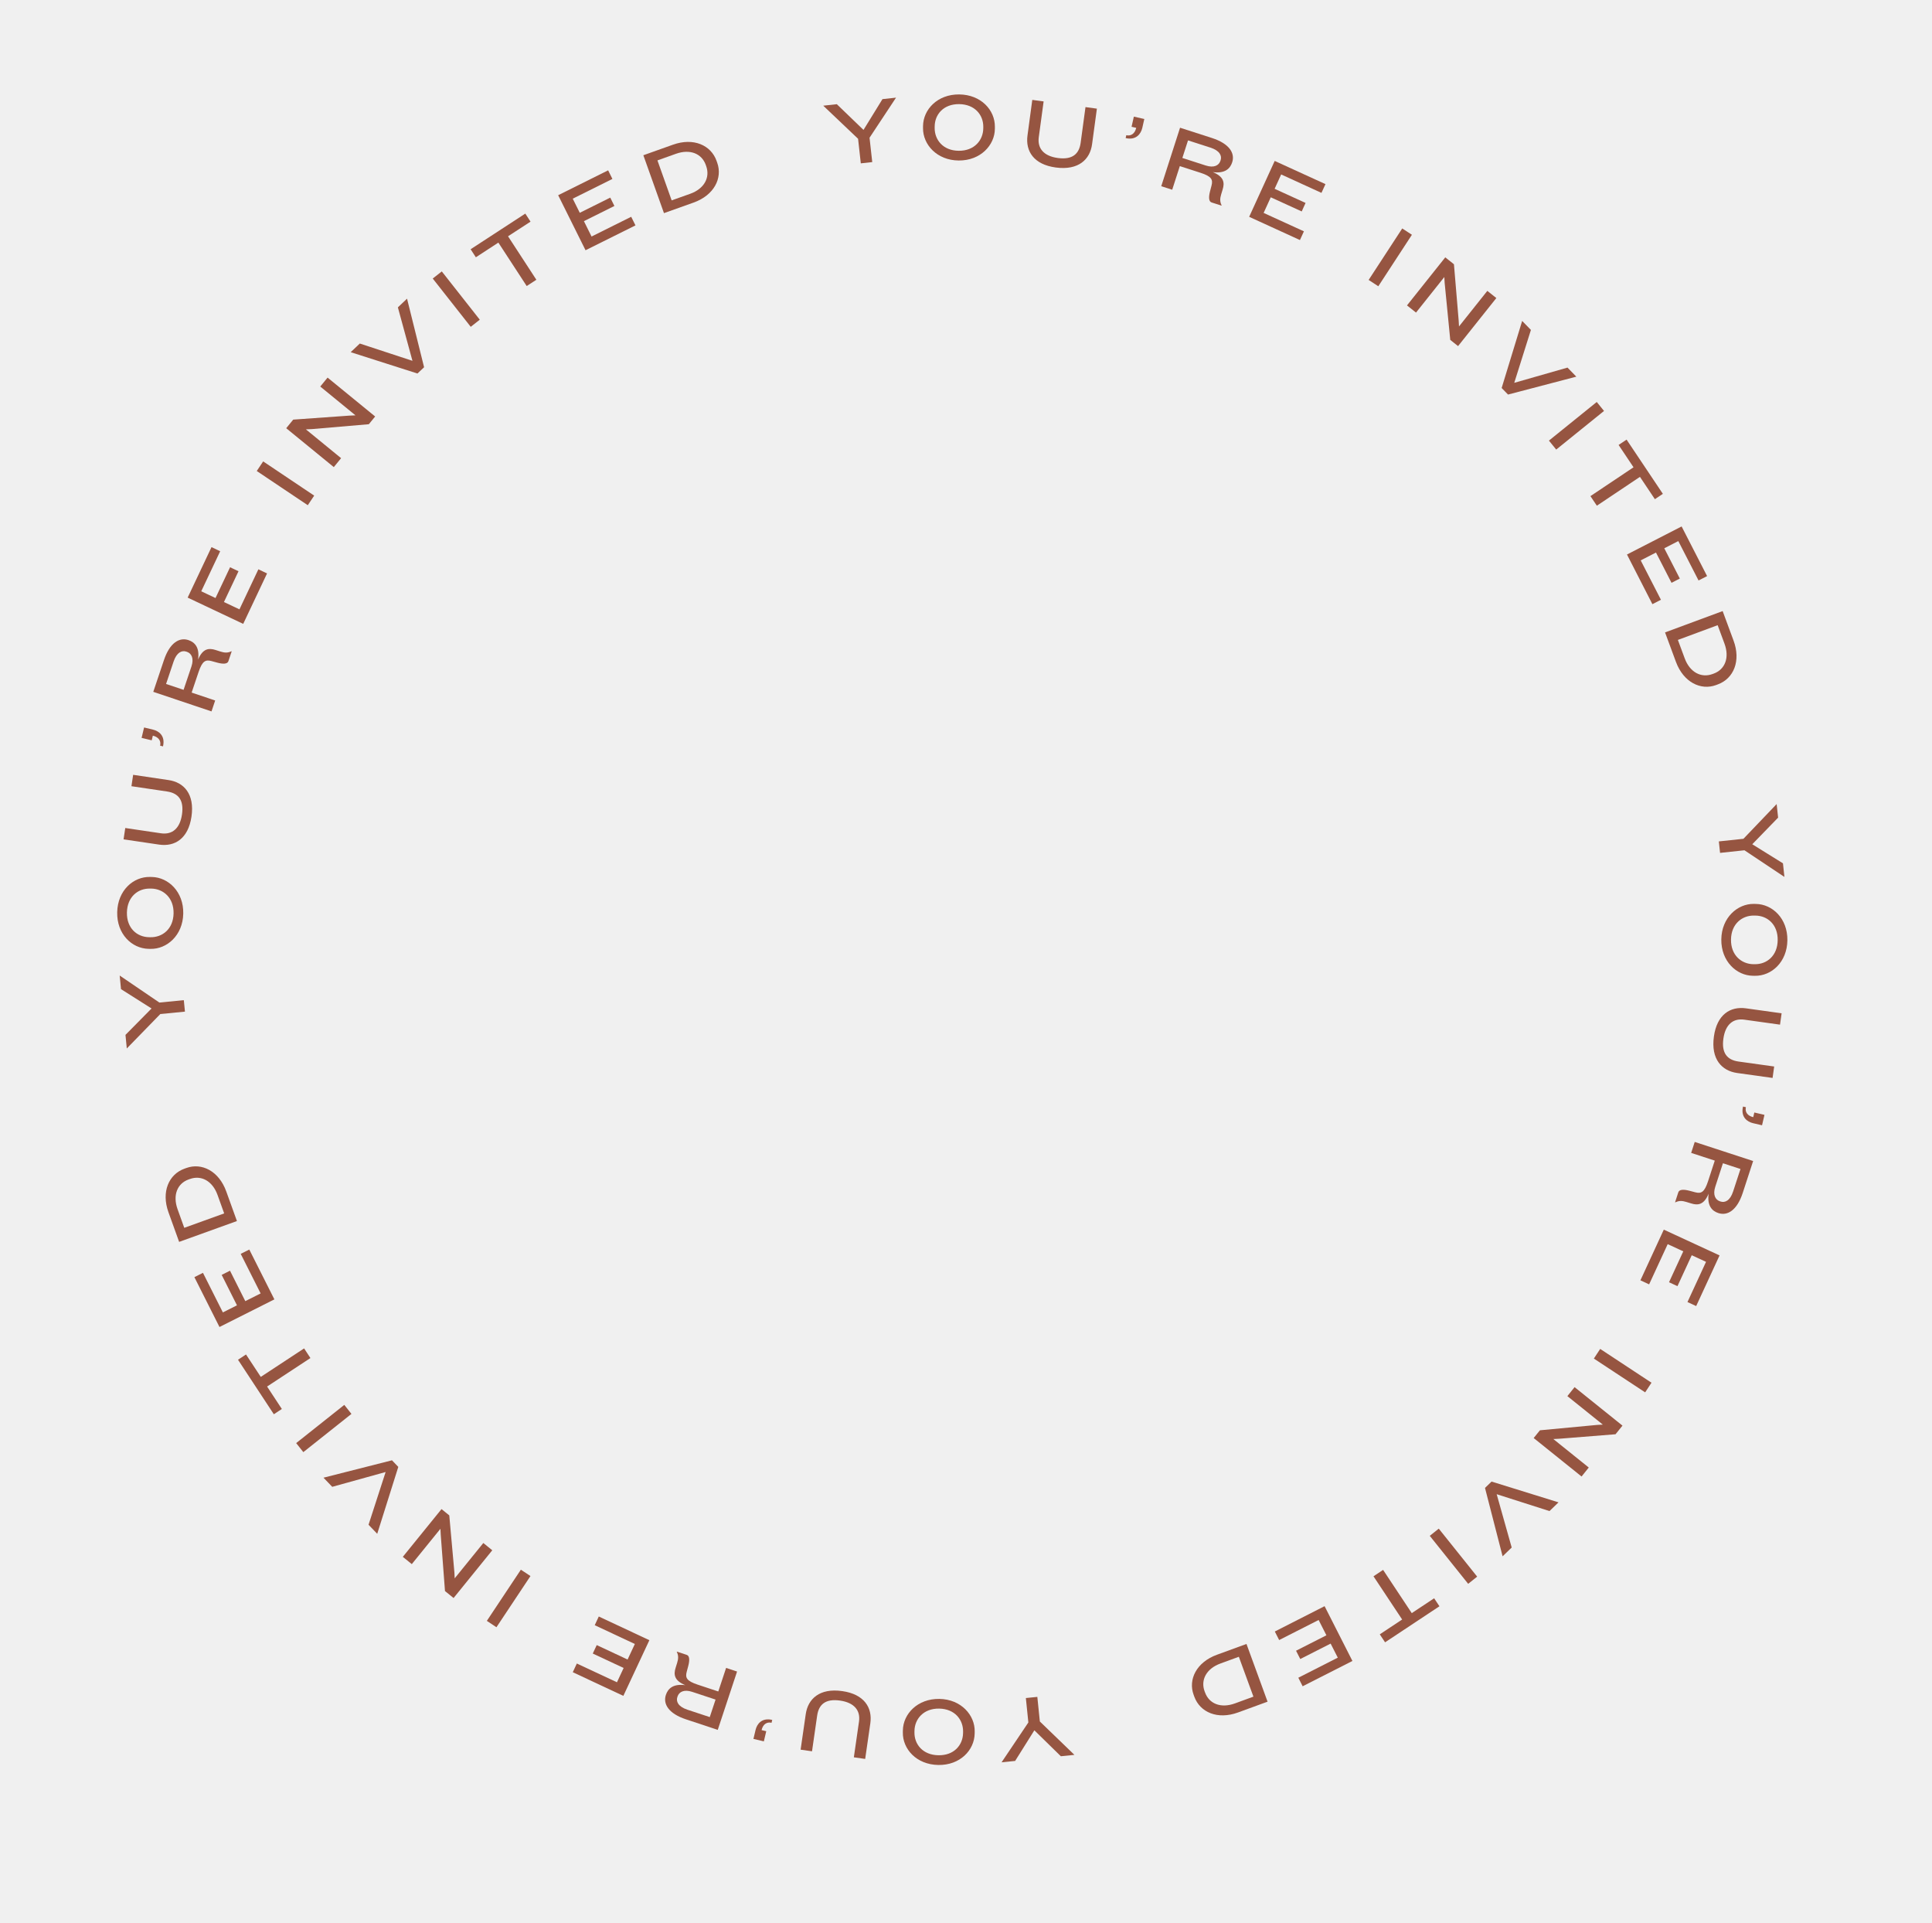
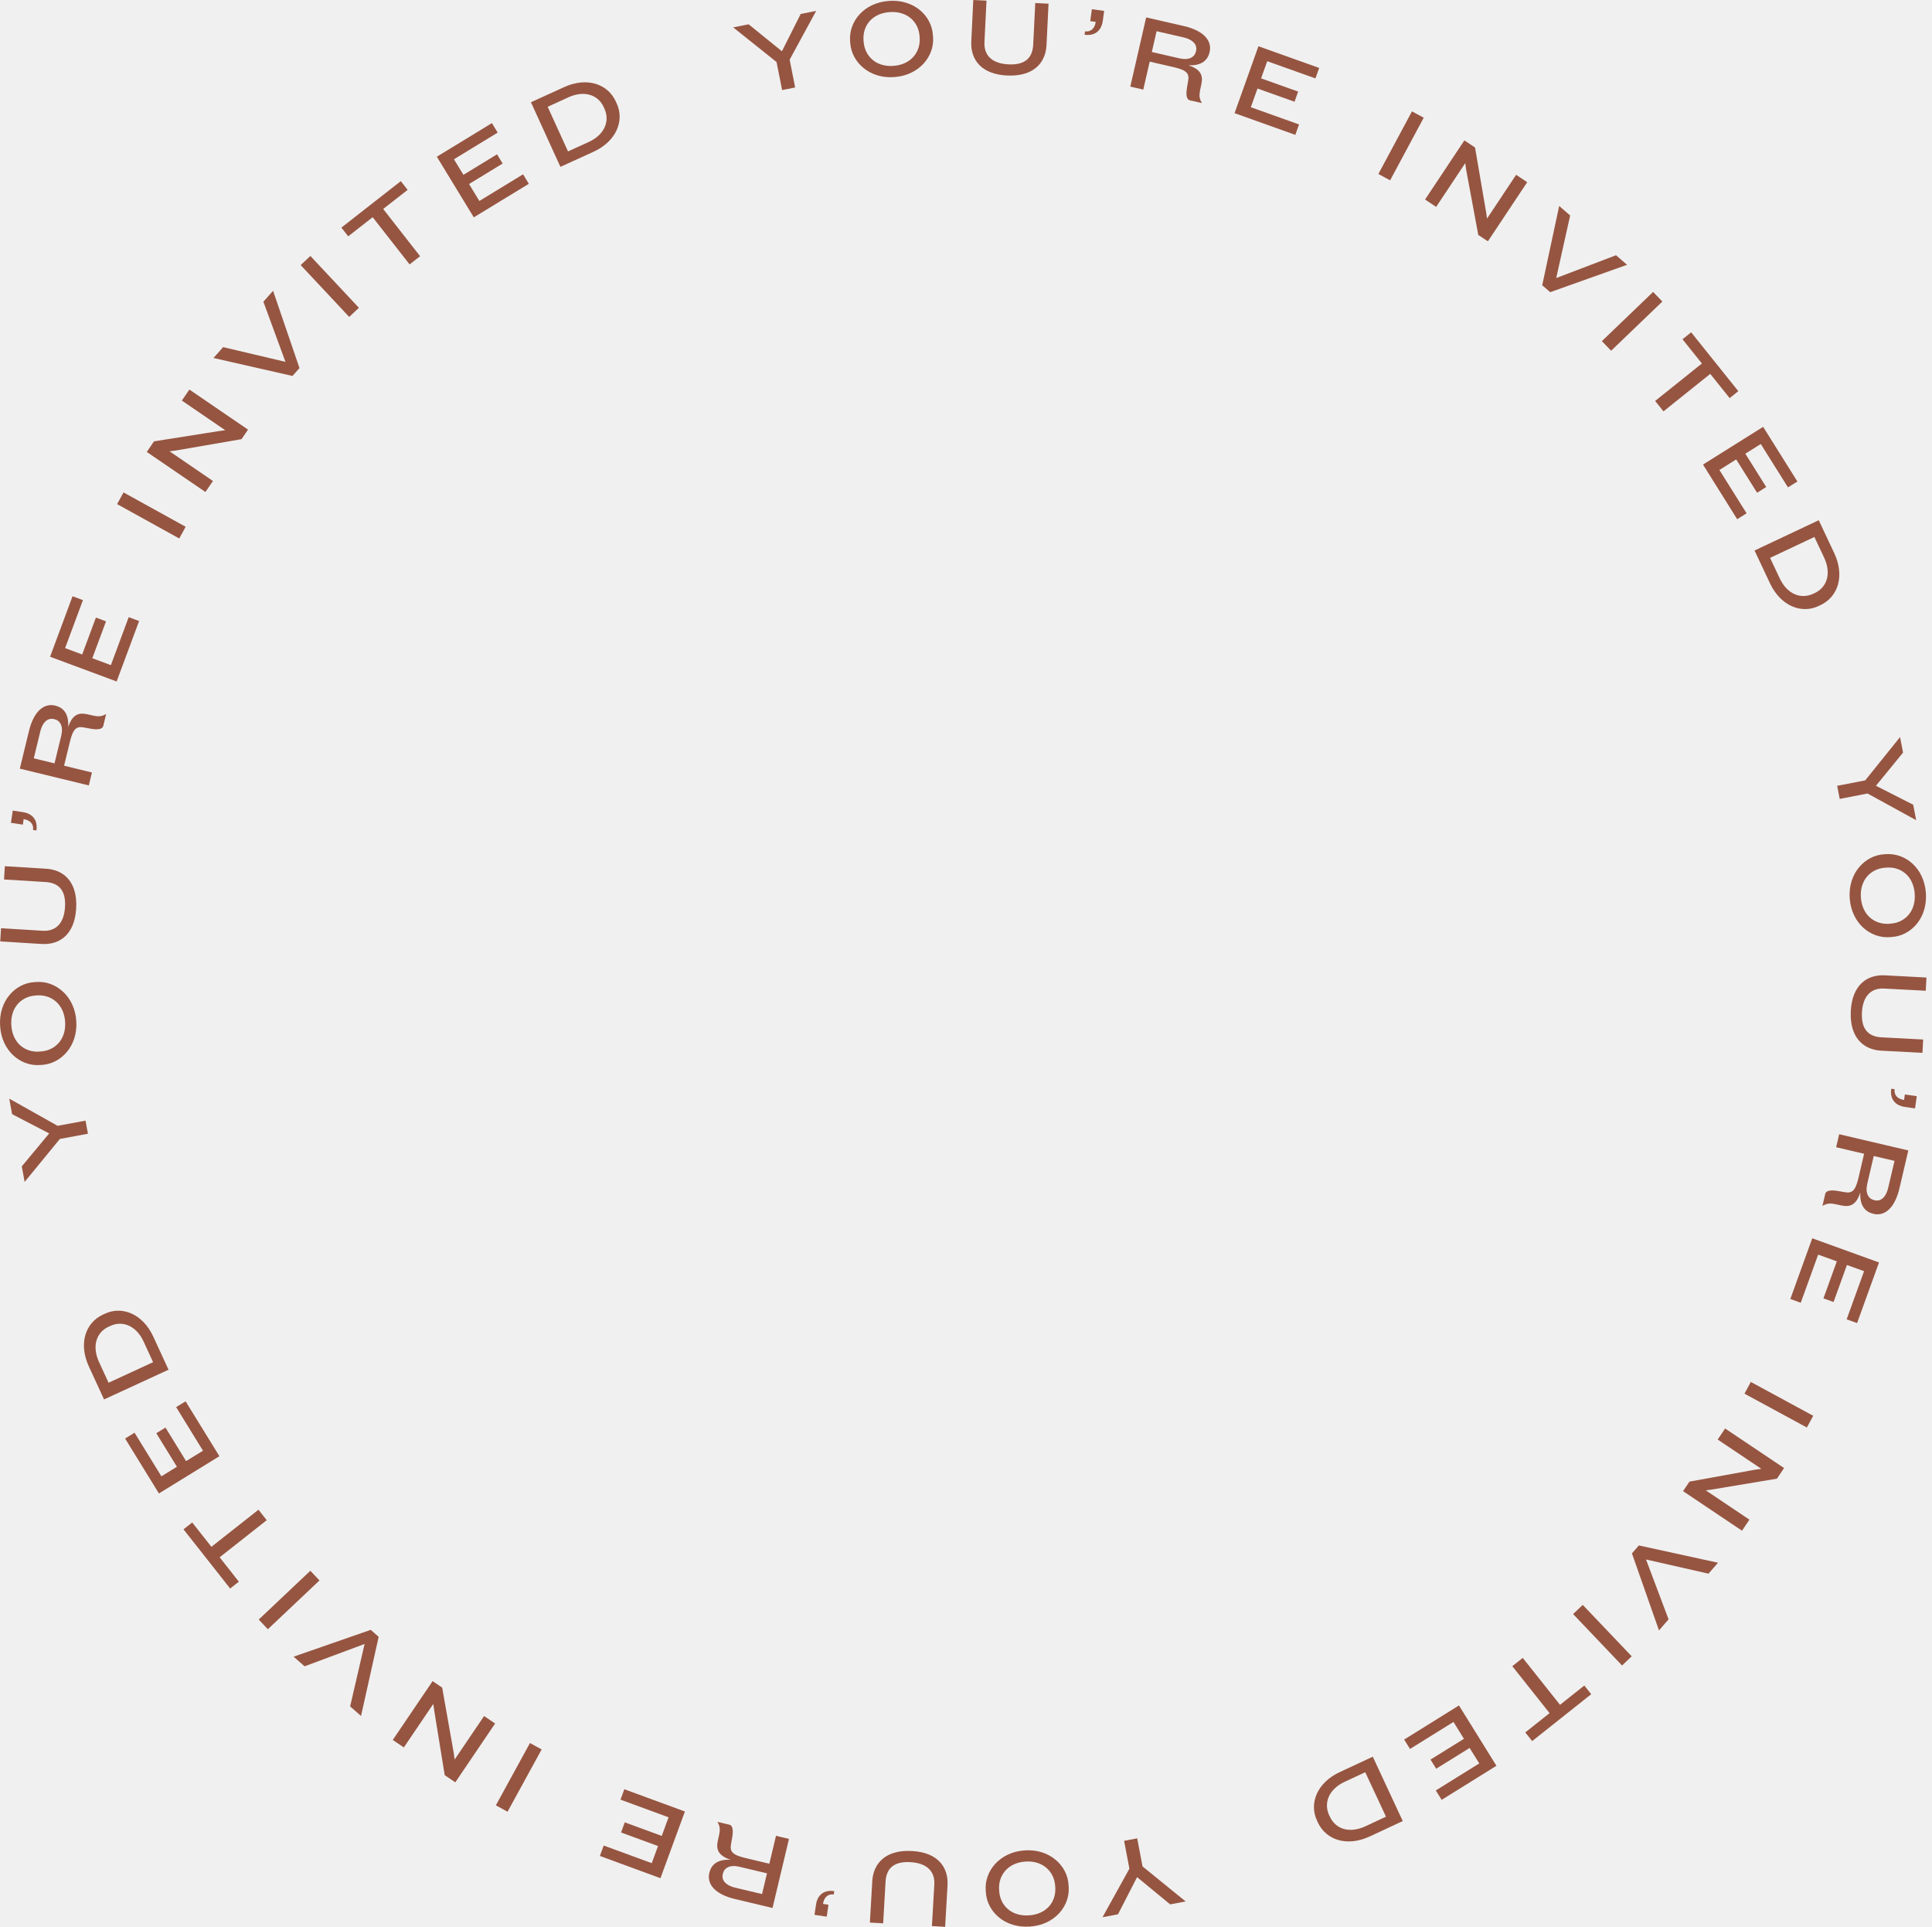
- <svg xmlns="http://www.w3.org/2000/svg" width="401" height="399" viewBox="0 0 401 399" fill="none">
-   <g clip-path="url(#clip0)">
-     <path d="M180.479 28.581L181.04 33.639L178.665 33.901L178.1 28.8L170.869 21.932L173.686 21.623L179.226 26.961L183.16 20.572L185.978 20.264L180.479 28.581Z" fill="#965541" />
-     <path d="M198.967 33.308C194.448 33.266 191.55 29.985 191.58 26.596L191.582 26.172C191.616 22.727 194.574 19.554 199.093 19.597C203.633 19.641 206.528 22.865 206.493 26.31L206.492 26.734C206.469 30.124 203.506 33.353 198.967 33.308ZM204.089 26.329C204.111 23.858 202.33 21.642 199.075 21.609C195.821 21.576 194.022 23.761 194 26.232L193.995 26.535C193.973 29.007 195.73 31.264 198.985 31.289C202.239 31.322 204.063 29.097 204.085 26.626L204.089 26.329Z" fill="#965541" />
-     <path d="M219.121 34.759C214.588 34.143 212.818 31.39 213.263 28.115L214.258 20.731L216.612 21.047L215.607 28.465C215.293 30.798 216.64 32.391 219.559 32.79C222.555 33.196 223.975 31.976 224.295 29.643L225.301 22.225L227.668 22.549L226.666 29.932C226.248 33.061 223.878 35.401 219.121 34.759Z" fill="#965541" />
-     <path d="M233.636 28.659L233.772 28.063C234.743 28.28 235.552 27.742 235.833 26.53L234.862 26.312L235.34 24.205L237.51 24.695L237.088 26.56C236.8 27.772 235.819 29.157 233.636 28.659Z" fill="#965541" />
-     <path d="M251.474 42.014C250.855 41.813 250.858 40.873 251.138 39.753L251.466 38.488C251.784 37.264 251.453 36.593 249.177 35.86L244.88 34.473L243.299 39.375L241.024 38.642L244.929 26.506L251.543 28.637C255.187 29.812 256.359 31.8 255.752 33.677C255.327 35.004 254.248 36.049 251.733 35.719C254.039 36.667 254.209 37.904 253.768 39.329L253.463 40.334C253.213 41.182 253.165 41.828 253.556 42.617L253.537 42.672L251.474 42.014ZM253.353 33.23C253.633 32.357 253.197 31.267 251.251 30.64L246.583 29.136L245.407 32.78L250.275 34.35C251.952 34.89 252.996 34.344 253.305 33.374L253.353 33.23Z" fill="#965541" />
-     <path d="M259.273 44.996L264.573 33.397L275.112 38.211L274.277 40.026L265.915 36.204L264.556 39.182L270.981 42.116L270.18 43.878L263.755 40.944L262.275 44.187L270.637 48.008L269.81 49.817L259.273 44.996Z" fill="#965541" />
-     <path d="M284.071 58.095L291.045 47.41L293.052 48.721L286.078 59.406L284.071 58.095Z" fill="#965541" />
-     <path d="M301.012 70.54L299.847 58.696L299.781 57.489L293.904 64.87L292.032 63.38L299.977 53.407L301.776 54.841L302.757 66.514L302.828 67.743L308.706 60.362L310.577 61.852L302.633 71.824L301.012 70.54Z" fill="#965541" />
-     <path d="M313.002 81.881L311.678 80.523L315.935 66.602L317.752 68.468L314.293 79.448L325.347 76.286L327.178 78.168L313.002 81.881Z" fill="#965541" />
-     <path d="M321.493 91.437L331.418 83.422L332.925 85.283L323.001 93.298L321.493 91.437Z" fill="#965541" />
-     <path d="M340.384 98.962L331.439 104.948L330.105 102.961L339.05 96.975L335.951 92.341L337.608 91.233L345.14 102.487L343.483 103.595L340.384 98.962Z" fill="#965541" />
-     <path d="M337.691 115.075L349.031 109.252L354.32 119.557L352.546 120.465L348.346 112.288L345.433 113.783L348.659 120.067L346.936 120.95L343.711 114.667L340.539 116.295L344.74 124.471L342.966 125.379L337.691 115.075Z" fill="#965541" />
-     <path d="M347.856 137.367L345.592 131.243L357.547 126.816L359.811 132.94C361.383 137.18 359.812 140.819 356.579 142.017L356.184 142.167C353.01 143.336 349.428 141.6 347.856 137.367ZM355.718 139.781C358.032 138.92 359.011 136.496 357.927 133.569L356.511 129.745L348.256 132.801L349.672 136.625C350.756 139.552 353.113 140.737 355.434 139.884L355.718 139.781Z" fill="#965541" />
-     <path d="M362.075 176.457L357.011 176.997L356.757 174.615L361.863 174.072L368.757 166.864L369.059 169.681L363.695 175.205L370.066 179.166L370.368 181.983L362.075 176.457Z" fill="#965541" />
-     <path d="M357.27 194.946C357.333 190.429 360.627 187.54 364.015 187.584L364.438 187.592C367.882 187.641 371.039 190.612 370.983 195.129C370.925 199.668 367.688 202.555 364.237 202.506L363.813 202.498C360.425 202.454 357.211 199.485 357.27 194.946ZM364.232 200.096C366.702 200.132 368.932 198.359 368.971 195.105C369.018 191.851 366.835 190.038 364.364 190.01L364.061 190.005C361.591 189.969 359.327 191.724 359.281 194.978C359.234 198.231 361.451 200.062 363.921 200.097L364.232 200.096Z" fill="#965541" />
-     <path d="M355.734 215.094C356.364 210.563 359.123 208.8 362.405 209.259L369.785 210.289L369.455 212.642L362.04 211.609C359.708 211.281 358.109 212.628 357.702 215.546C357.282 218.542 358.495 219.967 360.827 220.295L368.242 221.328L367.911 223.702L360.531 222.672C357.41 222.227 355.071 219.849 355.734 215.094Z" fill="#965541" />
-     <path d="M361.775 229.64L362.371 229.776C362.147 230.746 362.684 231.563 363.896 231.844L364.121 230.874L366.227 231.366L365.723 233.527L363.86 233.091C362.647 232.81 361.263 231.822 361.775 229.64Z" fill="#965541" />
-     <path d="M348.347 247.43C348.548 246.811 349.495 246.815 350.608 247.102L351.872 247.436C353.095 247.754 353.766 247.43 354.513 245.155L355.914 240.859L351.014 239.258L351.753 236.982L363.877 240.943L361.719 247.556C360.529 251.198 358.535 252.362 356.666 251.749C355.34 251.317 354.302 250.232 354.638 247.724C353.684 250.03 352.44 250.192 351.016 249.744L350.011 249.439C349.171 249.183 348.518 249.134 347.729 249.518L347.674 249.499L348.347 247.43ZM357.127 249.351C357.999 249.638 359.089 249.209 359.723 247.257L361.248 242.597L357.605 241.407L356.021 246.267C355.474 247.944 356.02 248.987 356.983 249.303L357.127 249.351Z" fill="#965541" />
-     <path d="M345.334 255.184L356.907 260.532L352.053 271.046L350.245 270.212L354.1 261.867L351.131 260.495L348.169 266.911L346.416 266.103L349.377 259.687L346.142 258.193L342.287 266.539L340.479 265.705L345.334 255.184Z" fill="#965541" />
-     <path d="M332.132 279.939L342.778 286.953L341.462 288.953L330.816 281.939L332.132 279.939Z" fill="#965541" />
-     <path d="M319.622 296.826L331.469 295.711L332.675 295.645L325.319 289.734L326.815 287.87L336.756 295.855L335.316 297.646L323.64 298.578L322.405 298.641L329.761 304.552L328.266 306.416L318.325 298.431L319.622 296.826Z" fill="#965541" />
-     <path d="M308.221 308.784L309.585 307.467L323.48 311.778L321.607 313.588L310.645 310.087L313.764 321.153L311.876 322.976L308.221 308.784Z" fill="#965541" />
-     <path d="M298.626 317.236L306.595 327.193L304.728 328.686L296.759 318.729L298.626 317.236Z" fill="#965541" />
-     <path d="M291.026 336.093L285.078 327.123L287.072 325.796L293.02 334.766L297.666 331.689L298.767 333.345L287.482 340.826L286.381 339.17L291.026 336.093Z" fill="#965541" />
-     <path d="M274.928 333.323L280.705 344.695L270.375 349.947L269.475 348.174L277.669 344.01L276.182 341.091L269.879 344.294L269.003 342.572L275.306 339.369L273.692 336.192L265.498 340.356L264.598 338.582L274.928 333.323Z" fill="#965541" />
-     <path d="M252.58 343.407L258.716 341.165L263.091 353.144L256.956 355.386C252.71 356.936 249.073 355.351 247.889 352.112L247.746 351.718C246.579 348.53 248.335 344.957 252.58 343.407ZM250.125 351.258C250.971 353.578 253.394 354.571 256.326 353.502L260.157 352.1L257.13 343.826L253.3 345.228C250.368 346.297 249.169 348.653 250.015 350.973L250.125 351.258Z" fill="#965541" />
-     <path d="M213.442 357.459L212.924 352.39L215.305 352.15L215.827 357.254L223.003 364.182L220.188 364.47L214.687 359.085L210.699 365.441L207.883 365.729L213.442 357.459Z" fill="#965541" />
-     <path d="M194.982 352.572C199.498 352.649 202.372 355.956 202.306 359.349L202.298 359.772C202.235 363.215 199.251 366.365 194.736 366.28C190.2 366.201 187.328 362.951 187.391 359.508L187.399 359.085C187.457 355.691 190.446 352.492 194.982 352.572ZM189.801 359.503C189.758 361.973 191.516 364.208 194.768 364.262C198.021 364.323 199.84 362.147 199.889 359.685L199.894 359.382C199.937 356.912 198.196 354.643 194.944 354.582C191.692 354.522 189.848 356.73 189.805 359.2L189.801 359.503Z" fill="#965541" />
-     <path d="M174.835 350.952C179.365 351.603 181.112 354.375 180.64 357.648L179.574 365.026L177.222 364.689L178.291 357.277C178.625 354.945 177.287 353.339 174.369 352.919C171.375 352.485 169.943 353.69 169.608 356.028L168.54 363.441L166.173 363.103L167.239 355.726C167.691 352.599 170.075 350.267 174.835 350.952Z" fill="#965541" />
-     <path d="M160.281 356.929L160.138 357.524C159.169 357.293 158.352 357.83 158.071 359.043L159.041 359.274L158.542 361.38L156.381 360.869L156.824 359.006C157.105 357.794 158.099 356.416 160.281 356.929Z" fill="#965541" />
-     <path d="M142.54 343.433C143.159 343.635 143.148 344.581 142.861 345.701L142.527 346.958C142.203 348.181 142.526 348.852 144.8 349.606L149.087 351.027L150.709 346.135L152.983 346.889L148.974 358.995L142.379 356.81C138.745 355.607 137.588 353.614 138.208 351.738C138.647 350.412 139.732 349.382 142.239 349.724C139.934 348.763 139.779 347.52 140.234 346.097L140.546 345.092C140.802 344.252 140.858 343.599 140.474 342.81L140.493 342.755L142.54 343.433ZM140.585 352.204C140.298 353.076 140.72 354.166 142.664 354.806L147.316 356.344L148.519 352.709L143.668 351.105C141.999 350.552 140.949 351.09 140.632 352.059L140.585 352.204Z" fill="#965541" />
-     <path d="M134.782 340.385L129.38 351.94L118.885 347.03L119.726 345.223L128.054 349.119L129.439 346.15L123.034 343.155L123.856 341.402L130.261 344.398L131.768 341.171L123.441 337.275L124.281 335.468L134.782 340.385Z" fill="#965541" />
-     <path d="M110.101 327.076L103.041 337.697L101.049 336.374L108.11 325.753L110.101 327.076Z" fill="#965541" />
-     <path d="M93.251 314.483L94.316 326.34L94.374 327.547L100.319 320.214L102.174 321.724L94.143 331.632L92.36 330.186L91.478 318.5L91.415 317.265L85.471 324.597L83.608 323.088L91.639 313.179L93.251 314.483Z" fill="#965541" />
-     <path d="M81.36 303.052L82.669 304.423L78.296 318.306L76.493 316.427L80.041 305.483L68.959 308.557L67.144 306.663L81.36 303.052Z" fill="#965541" />
-     <path d="M72.945 293.425L62.958 301.357L61.472 299.483L71.46 291.552L72.945 293.425Z" fill="#965541" />
-     <path d="M54.126 285.744L63.12 279.833L64.432 281.832L55.437 287.743L58.499 292.402L56.836 293.495L49.401 282.186L51.063 281.092L54.126 285.744Z" fill="#965541" />
-     <path d="M56.95 269.657L45.554 275.389L40.346 265.042L42.126 264.149L46.26 272.362L49.185 270.89L46.011 264.575L47.739 263.706L50.913 270.021L54.096 268.422L49.962 260.209L51.742 259.316L56.95 269.657Z" fill="#965541" />
-     <path d="M46.963 247.26L49.177 253.4L37.181 257.725L34.968 251.584C33.433 247.333 35.038 243.705 38.283 242.535L38.677 242.392C41.864 241.239 45.435 243.009 46.963 247.26ZM39.129 244.777C36.803 245.616 35.803 248.031 36.865 250.97L38.245 254.806L46.529 251.816L45.149 247.98C44.088 245.041 41.739 243.836 39.42 244.675L39.129 244.777Z" fill="#965541" />
-     <path d="M33.08 208.057L38.153 207.56L38.387 209.94L33.277 210.441L26.317 217.587L26.044 214.765L31.454 209.288L25.115 205.273L24.842 202.451L33.08 208.057Z" fill="#965541" />
-     <path d="M38.036 189.616C37.937 194.137 34.618 196.996 31.233 196.917L30.809 196.909C27.361 196.831 24.227 193.834 24.326 189.313C24.426 184.778 27.683 181.914 31.131 181.991L31.555 181.999C34.947 182.079 38.137 185.081 38.036 189.616ZM31.122 184.407C28.653 184.35 26.411 186.108 26.343 189.359C26.275 192.618 28.435 194.443 30.904 194.493L31.208 194.498C33.676 194.555 35.959 192.822 36.027 189.563C36.095 186.305 33.894 184.462 31.425 184.405L31.122 184.407Z" fill="#965541" />
-     <path d="M39.739 169.496C39.066 174.025 36.296 175.758 33.016 175.278L25.648 174.185L25.999 171.834L33.402 172.93C35.733 173.271 37.344 171.947 37.772 169.03C38.213 166.037 37.015 164.606 34.685 164.257L27.282 163.161L27.634 160.796L35.002 161.889C38.127 162.348 40.444 164.745 39.739 169.496Z" fill="#965541" />
-     <path d="M33.83 154.891L33.234 154.748C33.466 153.779 32.935 152.963 31.724 152.668L31.492 153.637L29.388 153.131L29.906 150.971L31.768 151.421C32.98 151.709 34.349 152.71 33.83 154.891Z" fill="#965541" />
-     <path d="M47.404 137.22C47.195 137.838 46.25 137.82 45.137 137.527L43.881 137.185C42.658 136.854 41.988 137.178 41.221 139.444L39.778 143.729L44.66 145.372L43.9 147.638L31.814 143.574L34.027 136.988C35.251 133.355 37.249 132.213 39.117 132.84C40.443 133.286 41.472 134.378 41.109 136.883C42.083 134.586 43.326 134.438 44.749 134.893L45.753 135.213C46.593 135.475 47.245 135.532 48.033 135.154L48.088 135.173L47.404 137.22ZM38.644 135.223C37.772 134.929 36.683 135.351 36.028 137.294L34.469 141.944L38.103 143.161L39.735 138.313C40.295 136.644 39.757 135.594 38.795 135.271L38.644 135.223Z" fill="#965541" />
-     <path d="M50.48 129.471L38.95 124.021L43.9 113.543L45.699 114.398L41.77 122.709L44.73 124.108L47.753 117.719L49.504 118.548L46.482 124.937L49.7 126.458L53.63 118.147L55.429 119.001L50.48 129.471Z" fill="#965541" />
-     <path d="M63.882 104.846L53.293 97.746L54.623 95.754L65.212 102.855L63.882 104.846Z" fill="#965541" />
-     <path d="M76.555 88.037L64.696 89.053L63.49 89.104L70.798 95.082L69.282 96.937L59.406 88.866L60.859 87.083L72.547 86.251L73.781 86.195L66.473 80.217L67.99 78.362L77.866 86.433L76.555 88.037Z" fill="#965541" />
-     <path d="M88.023 76.213L86.646 77.514L72.789 73.087L74.681 71.292L85.608 74.881L82.583 63.789L84.484 61.981L88.023 76.213Z" fill="#965541" />
-     <path d="M97.704 67.824L89.818 57.804L91.697 56.326L99.583 66.346L97.704 67.824Z" fill="#965541" />
-     <path d="M105.446 49.036L111.326 58.057L109.32 59.361L103.439 50.348L98.768 53.394L97.682 51.725L109.03 44.328L110.116 45.997L105.446 49.036Z" fill="#965541" />
-     <path d="M121.533 51.932L115.852 40.512L126.224 35.348L127.109 37.134L118.878 41.231L120.336 44.162L126.663 41.011L127.524 42.745L121.197 45.897L122.781 49.086L131.012 44.989L131.897 46.775L121.533 51.932Z" fill="#965541" />
-     <path d="M143.963 42.039L137.811 44.231L133.531 32.217L139.683 30.026C143.94 28.505 147.567 30.125 148.722 33.375L148.864 33.769C150.004 36.955 148.22 40.519 143.963 42.039ZM146.481 34.207C145.649 31.882 143.235 30.869 140.297 31.916L136.456 33.289L139.409 41.584L143.251 40.218C146.188 39.171 147.408 36.824 146.583 34.499L146.481 34.207Z" fill="#965541" />
-   </g>
-   <defs>
-     <clipPath id="clip0">
-       <rect x="31.555" width="370.45" height="368.26" transform="rotate(4.91546 31.5547 0)" fill="white" />
-     </clipPath>
-   </defs>
+ <svg xmlns="http://www.w3.org/2000/svg" width="347" height="346" viewBox="0 0 347 346" fill="none">
+   <path d="M141.825 10.715L142.818 15.707L140.474 16.171L139.474 11.138L131.681 4.914L134.461 4.365L140.438 9.209L143.811 2.506L146.591 1.957L141.825 10.715Z" fill="#965541" />
+   <path d="M160.65 13.841C156.145 14.186 152.977 11.166 152.716 7.787L152.681 7.364C152.421 3.928 155.096 0.514 159.601 0.169C164.128 -0.176 167.289 2.788 167.549 6.224L167.585 6.646C167.852 10.025 165.177 13.496 160.65 13.841ZM165.156 6.449C164.966 3.985 163.002 1.929 159.756 2.175C156.511 2.422 154.906 4.752 155.096 7.216L155.117 7.519C155.307 9.983 157.25 12.081 160.495 11.828C163.741 11.581 165.367 9.209 165.177 6.745L165.156 6.449Z" fill="#965541" />
+   <path d="M180.855 13.559C176.286 13.334 174.287 10.743 174.449 7.442L174.808 0L177.18 0.113L176.814 7.589C176.701 9.941 178.18 11.412 181.122 11.56C184.143 11.708 185.452 10.37 185.572 8.019L185.938 0.542L188.324 0.662L187.958 8.103C187.81 11.257 185.649 13.792 180.855 13.559Z" fill="#965541" />
+   <path d="M194.794 6.238L194.878 5.632C195.864 5.766 196.624 5.16 196.8 3.928L195.815 3.795L196.11 1.654L198.314 1.957L198.053 3.851C197.87 5.083 197.012 6.547 194.794 6.238Z" fill="#965541" />
+   <path d="M213.71 18.016C213.076 17.868 212.999 16.932 213.182 15.791L213.4 14.503C213.611 13.257 213.224 12.616 210.894 12.081L206.494 11.067L205.34 16.087L203.009 15.552L205.86 3.126L212.633 4.682C216.364 5.541 217.702 7.42 217.258 9.342C216.948 10.701 215.963 11.835 213.428 11.722C215.808 12.468 216.083 13.686 215.766 15.144L215.547 16.171C215.371 17.037 215.379 17.685 215.836 18.438L215.822 18.495L213.71 18.016ZM214.829 9.103C215.034 8.209 214.506 7.16 212.513 6.702L207.733 5.604L206.874 9.335L211.859 10.483C213.576 10.877 214.569 10.243 214.794 9.251L214.829 9.103Z" fill="#965541" />
+   <path d="M221.736 20.318L226.023 8.307L236.935 12.201L236.259 14.081L227.6 10.99L226.502 14.073L233.155 16.446L232.507 18.269L225.854 15.897L224.657 19.255L233.317 22.346L232.648 24.218L221.736 20.318Z" fill="#965541" />
+   <path d="M247.565 31.245L253.599 20.001L255.711 21.135L249.677 32.378L247.565 31.245Z" fill="#965541" />
+   <path d="M265.51 42.192L263.335 30.491L263.166 29.294L257.943 37.151L255.95 35.828L263.011 25.211L264.926 26.485L266.904 38.031L267.08 39.249L272.304 31.392L274.296 32.716L267.235 43.333L265.51 42.192Z" fill="#965541" />
+   <path d="M278.428 52.464L276.992 51.225L280.04 36.989L282.012 38.693L279.505 49.929L290.248 45.832L292.234 47.55L278.428 52.464Z" fill="#965541" />
+   <path d="M287.708 61.257L296.909 52.422L298.57 54.147L289.369 62.982L287.708 61.257Z" fill="#965541" />
+   <path d="M307.173 67.136L298.774 73.866L297.274 72.001L305.673 65.27L302.188 60.919L303.744 59.673L312.213 70.24L310.657 71.487L307.173 67.136Z" fill="#965541" />
+   <path d="M305.871 83.42L316.67 76.647L322.823 86.461L321.133 87.517L316.247 79.731L313.474 81.47L317.226 87.454L315.586 88.482L311.833 82.498L308.813 84.391L313.699 92.178L312.009 93.234L305.871 83.42Z" fill="#965541" />
+   <path d="M317.909 104.759L315.128 98.852L326.659 93.417L329.44 99.324C331.369 103.414 330.116 107.174 326.997 108.645L326.617 108.828C323.555 110.264 319.838 108.842 317.909 104.759ZM325.948 106.491C328.18 105.435 328.947 102.935 327.617 100.112L325.878 96.423L317.916 100.176L319.655 103.865C320.985 106.688 323.435 107.667 325.674 106.618L325.948 106.491Z" fill="#965541" />
+   <path d="M335.424 142.488L330.426 143.459L329.968 141.108L335.009 140.129L341.26 132.357L341.802 135.138L336.931 141.101L343.619 144.501L344.161 147.282L335.424 142.488Z" fill="#965541" />
+   <path d="M332.221 161.32C331.897 156.814 334.931 153.653 338.311 153.407L338.733 153.379C342.169 153.132 345.569 155.822 345.9 160.328C346.231 164.854 343.253 168.008 339.81 168.255L339.388 168.283C336.009 168.529 332.552 165.847 332.221 161.32ZM339.599 165.854C342.063 165.678 344.133 163.721 343.893 160.475C343.661 157.23 341.331 155.611 338.867 155.794L338.564 155.815C336.1 155.991 333.995 157.934 334.227 161.179C334.46 164.425 336.825 166.058 339.289 165.882L339.599 165.854Z" fill="#965541" />
+   <path d="M332.418 181.526C332.657 176.957 335.255 174.964 338.564 175.14L346.005 175.534L345.878 177.907L338.402 177.513C336.05 177.386 334.572 178.865 334.417 181.807C334.255 184.828 335.586 186.144 337.937 186.271L345.414 186.665L345.287 189.059L337.846 188.665C334.699 188.489 332.164 186.32 332.418 181.526Z" fill="#965541" />
+   <path d="M339.683 195.501L340.289 195.585C340.148 196.571 340.753 197.338 341.985 197.514L342.126 196.529L344.266 196.838L343.95 199.035L342.056 198.76C340.824 198.584 339.359 197.718 339.683 195.501Z" fill="#965541" />
+   <path d="M327.828 214.376C327.976 213.742 328.919 213.664 330.052 213.855L331.341 214.08C332.587 214.291 333.227 213.911 333.777 211.581L334.804 207.18L329.785 206.005L330.327 203.674L342.745 206.582L341.161 213.355C340.289 217.086 338.402 218.417 336.487 217.966C335.128 217.649 334.002 216.657 334.121 214.129C333.368 216.509 332.143 216.776 330.686 216.452L329.658 216.234C328.799 216.051 328.145 216.058 327.391 216.509L327.335 216.495L327.828 214.376ZM336.74 215.537C337.634 215.748 338.683 215.227 339.148 213.228L340.267 208.455L336.536 207.582L335.375 212.559C334.973 214.277 335.607 215.27 336.593 215.502L336.74 215.537Z" fill="#965541" />
+   <path d="M325.491 222.359L337.48 226.696L333.545 237.587L331.672 236.911L334.798 228.266L331.721 227.154L329.321 233.8L327.504 233.145L329.905 226.499L326.554 225.288L323.428 233.933L321.556 233.258L325.491 222.359Z" fill="#965541" />
+   <path d="M314.459 248.155L325.667 254.23L324.526 256.335L313.319 250.26L314.459 248.155Z" fill="#965541" />
+   <path d="M303.442 266.051L315.149 263.925L316.346 263.756L308.51 258.497L309.841 256.511L320.429 263.615L319.148 265.523L307.595 267.452L306.37 267.621L314.206 272.88L312.875 274.865L302.287 267.762L303.442 266.051Z" fill="#965541" />
+   <path d="M293.107 278.942L294.353 277.512L308.567 280.617L306.856 282.581L295.634 280.033L299.689 290.79L297.965 292.769L293.107 278.942Z" fill="#965541" />
+   <path d="M284.272 288.186L293.065 297.422L291.333 299.07L282.54 289.833L284.272 288.186Z" fill="#965541" />
+   <path d="M278.316 307.624L271.621 299.196L273.494 297.704L280.189 306.131L284.554 302.667L285.793 304.223L275.19 312.643L273.951 311.087L278.316 307.624Z" fill="#965541" />
+   <path d="M262.04 306.244L268.77 317.079L258.928 323.197L257.879 321.507L265.686 316.656L263.954 313.875L257.949 317.607L256.929 315.966L262.934 312.235L261.054 309.208L253.247 314.058L252.198 312.369L262.04 306.244Z" fill="#965541" />
+   <path d="M240.638 318.205L246.559 315.445L251.944 327.005L246.024 329.765C241.927 331.673 238.167 330.406 236.71 327.28L236.534 326.9C235.098 323.823 236.541 320.113 240.638 318.205ZM238.864 326.238C239.906 328.477 242.405 329.258 245.235 327.942L248.931 326.217L245.207 318.233L241.511 319.958C238.681 321.275 237.689 323.725 238.73 325.963L238.864 326.238Z" fill="#965541" />
+   <path d="M202.847 335.559L201.897 330.554L204.248 330.11L205.206 335.151L212.95 341.438L210.169 341.966L204.227 337.073L200.799 343.747L198.018 344.275L202.847 335.559Z" fill="#965541" />
+   <path d="M184.037 332.271C188.543 331.962 191.689 335.01 191.915 338.397L191.943 338.819C192.175 342.255 189.472 345.648 184.966 345.951C180.44 346.26 177.3 343.268 177.067 339.833L177.039 339.41C176.807 336.024 179.51 332.581 184.037 332.271ZM179.468 339.622C179.637 342.086 181.58 344.162 184.825 343.937C188.071 343.719 189.697 341.396 189.535 338.939L189.514 338.636C189.345 336.172 187.416 334.06 184.171 334.278C180.925 334.496 179.278 336.855 179.447 339.319L179.468 339.622Z" fill="#965541" />
+   <path d="M163.825 332.384C168.394 332.645 170.372 335.257 170.182 338.559L169.753 346L167.38 345.866L167.81 338.39C167.943 336.038 166.472 334.553 163.529 334.384C160.509 334.208 159.186 335.531 159.052 337.89L158.622 345.366L156.236 345.233L156.665 337.791C156.848 334.637 159.024 332.11 163.825 332.384Z" fill="#965541" />
+   <path d="M149.837 339.586L149.745 340.192C148.76 340.044 147.992 340.649 147.816 341.881L148.802 342.029L148.485 344.169L146.289 343.846L146.57 341.952C146.746 340.72 147.619 339.262 149.837 339.586Z" fill="#965541" />
+   <path d="M131.005 327.66C131.638 327.808 131.709 328.751 131.519 329.892L131.293 331.173C131.075 332.419 131.455 333.06 133.786 333.616L138.179 334.665L139.375 329.653L141.706 330.209L138.749 342.614L131.99 341.001C128.266 340.114 126.943 338.228 127.4 336.306C127.724 334.947 128.717 333.827 131.244 333.954C128.865 333.194 128.604 331.969 128.935 330.511L129.16 329.484C129.343 328.625 129.343 327.97 128.893 327.217L128.907 327.16L131.005 327.66ZM129.808 336.566C129.597 337.46 130.111 338.509 132.103 338.981L136.869 340.114L137.756 336.39L132.786 335.207C131.075 334.799 130.076 335.426 129.843 336.418L129.808 336.566Z" fill="#965541" />
+   <path d="M123.014 325.288L118.621 337.263L107.745 333.271L108.428 331.398L117.059 334.567L118.185 331.49L111.546 329.054L112.215 327.238L118.854 329.674L120.079 326.33L111.448 323.161L112.131 321.289L123.014 325.288Z" fill="#965541" />
+   <path d="M97.283 314.143L91.159 325.33L89.061 324.182L95.185 312.995L97.283 314.143Z" fill="#965541" />
+   <path d="M79.416 303.04L81.493 314.762L81.654 315.959L86.948 308.145L88.927 309.489L81.774 320.05L79.873 318.761L77.994 307.194L77.825 305.969L72.531 313.784L70.545 312.439L77.698 301.879L79.416 303.04Z" fill="#965541" />
+   <path d="M66.589 292.67L68.011 293.923L64.843 308.131L62.886 306.413L65.484 295.205L54.706 299.218L52.734 297.486L66.589 292.67Z" fill="#965541" />
+   <path d="M57.381 283.799L48.109 292.557L46.469 290.819L55.74 282.06L57.381 283.799Z" fill="#965541" />
+   <path d="M37.971 277.759L46.426 271.099L47.905 272.979L39.45 279.639L42.899 284.018L41.337 285.25L32.959 274.619L34.522 273.387L37.971 277.759Z" fill="#965541" />
+   <path d="M39.408 261.489L28.545 268.177L22.47 258.314L24.166 257.272L28.989 265.1L31.777 263.383L28.073 257.363L29.721 256.349L33.424 262.369L36.458 260.503L31.636 252.674L33.332 251.633L39.408 261.489Z" fill="#965541" />
+   <path d="M27.538 240.03L30.27 245.958L18.689 251.295L15.958 245.367C14.064 241.262 15.352 237.51 18.485 236.067L18.865 235.89C21.942 234.468 25.652 235.926 27.538 240.03ZM19.52 238.228C17.274 239.263 16.485 241.755 17.795 244.592L19.499 248.295L27.496 244.606L25.792 240.903C24.483 238.066 22.04 237.066 19.801 238.101L19.52 238.228Z" fill="#965541" />
+   <path d="M10.347 202.161L15.359 201.231L15.796 203.583L10.748 204.519L4.426 212.235L3.912 209.447L8.833 203.527L2.174 200.07L1.66 197.282L10.347 202.161Z" fill="#965541" />
+   <path d="M13.705 183.363C13.994 187.876 10.931 191.009 7.552 191.22L7.13 191.248C3.687 191.467 0.308 188.749 0.019 184.236C-0.269 179.709 2.73 176.576 6.172 176.358L6.595 176.33C9.981 176.119 13.416 178.836 13.705 183.363ZM6.369 178.766C3.905 178.921 1.821 180.864 2.033 184.11C2.244 187.362 4.553 188.995 7.017 188.834L7.32 188.812C9.784 188.658 11.91 186.736 11.698 183.483C11.487 180.23 9.136 178.583 6.672 178.738L6.369 178.766Z" fill="#965541" />
+   <path d="M13.677 163.172C13.395 167.741 10.784 169.705 7.475 169.508L0.041 169.05L0.188 166.678L7.658 167.135C10.009 167.276 11.502 165.819 11.678 162.876C11.861 159.856 10.544 158.532 8.193 158.384L0.723 157.927L0.871 155.54L8.305 155.998C11.459 156.188 13.973 158.377 13.677 163.172Z" fill="#965541" />
+   <path d="M6.538 149.127L5.933 149.035C6.081 148.049 5.482 147.282 4.25 147.092L4.103 148.078L1.962 147.754L2.293 145.557L4.187 145.846C5.419 146.029 6.869 146.909 6.538 149.127Z" fill="#965541" />
+   <path d="M18.549 130.357C18.394 130.991 17.45 131.054 16.317 130.857L15.036 130.625C13.79 130.399 13.149 130.78 12.579 133.103L11.509 137.496L16.514 138.714L15.951 141.037L3.561 138.024L5.201 131.272C6.109 127.548 8.003 126.239 9.918 126.703C11.276 127.034 12.396 128.034 12.248 130.561C13.022 128.189 14.247 127.935 15.704 128.266L16.732 128.499C17.591 128.689 18.246 128.689 18.999 128.245L19.055 128.259L18.549 130.357ZM9.65 129.118C8.756 128.9 7.707 129.414 7.221 131.406L6.067 136.172L9.791 137.074L11.002 132.103C11.417 130.392 10.791 129.393 9.805 129.153L9.65 129.118Z" fill="#965541" />
+   <path d="M20.949 122.374L8.995 117.931L13.029 107.068L14.895 107.765L11.691 116.382L14.761 117.523L17.225 110.898L19.041 111.574L16.577 118.199L19.914 119.438L23.117 110.821L24.983 111.518L20.949 122.374Z" fill="#965541" />
+   <path d="M32.192 96.691L21.034 90.523L22.188 88.425L33.347 94.593L32.192 96.691Z" fill="#965541" />
+   <path d="M43.378 78.858L31.65 80.885L30.453 81.04L38.246 86.37L36.895 88.348L26.363 81.153L27.658 79.252L39.232 77.422L40.457 77.26L32.664 71.93L34.015 69.952L44.547 77.147L43.378 78.858Z" fill="#965541" />
+   <path d="M53.79 66.094L52.53 67.509L38.345 64.284L40.077 62.334L51.27 64.975L47.307 54.182L49.045 52.218L53.79 66.094Z" fill="#965541" />
+   <path d="M62.717 56.906L54.002 47.599L55.747 45.966L64.463 55.273L62.717 56.906Z" fill="#965541" />
+   <path d="M68.821 37.525L75.453 46.008L73.566 47.479L66.934 39.003L62.541 42.439L61.316 40.869L71.989 32.526L73.214 34.096L68.821 37.525Z" fill="#965541" />
+   <path d="M85.097 39.031L78.459 28.14L88.35 22.106L89.385 23.81L81.535 28.598L83.239 31.392L89.272 27.71L90.279 29.365L84.245 33.047L86.097 36.088L93.946 31.301L94.981 33.005L85.097 39.031Z" fill="#965541" />
+   <path d="M106.597 27.253L100.655 29.963L95.361 18.361L101.303 15.65C105.414 13.771 109.167 15.073 110.596 18.213L110.772 18.593C112.18 21.67 110.708 25.373 106.597 27.253ZM108.435 19.234C107.407 16.988 104.915 16.186 102.077 17.481L98.367 19.178L102.021 27.189L105.731 25.5C108.568 24.204 109.582 21.761 108.561 19.516L108.435 19.234Z" fill="#965541" />
</svg>
